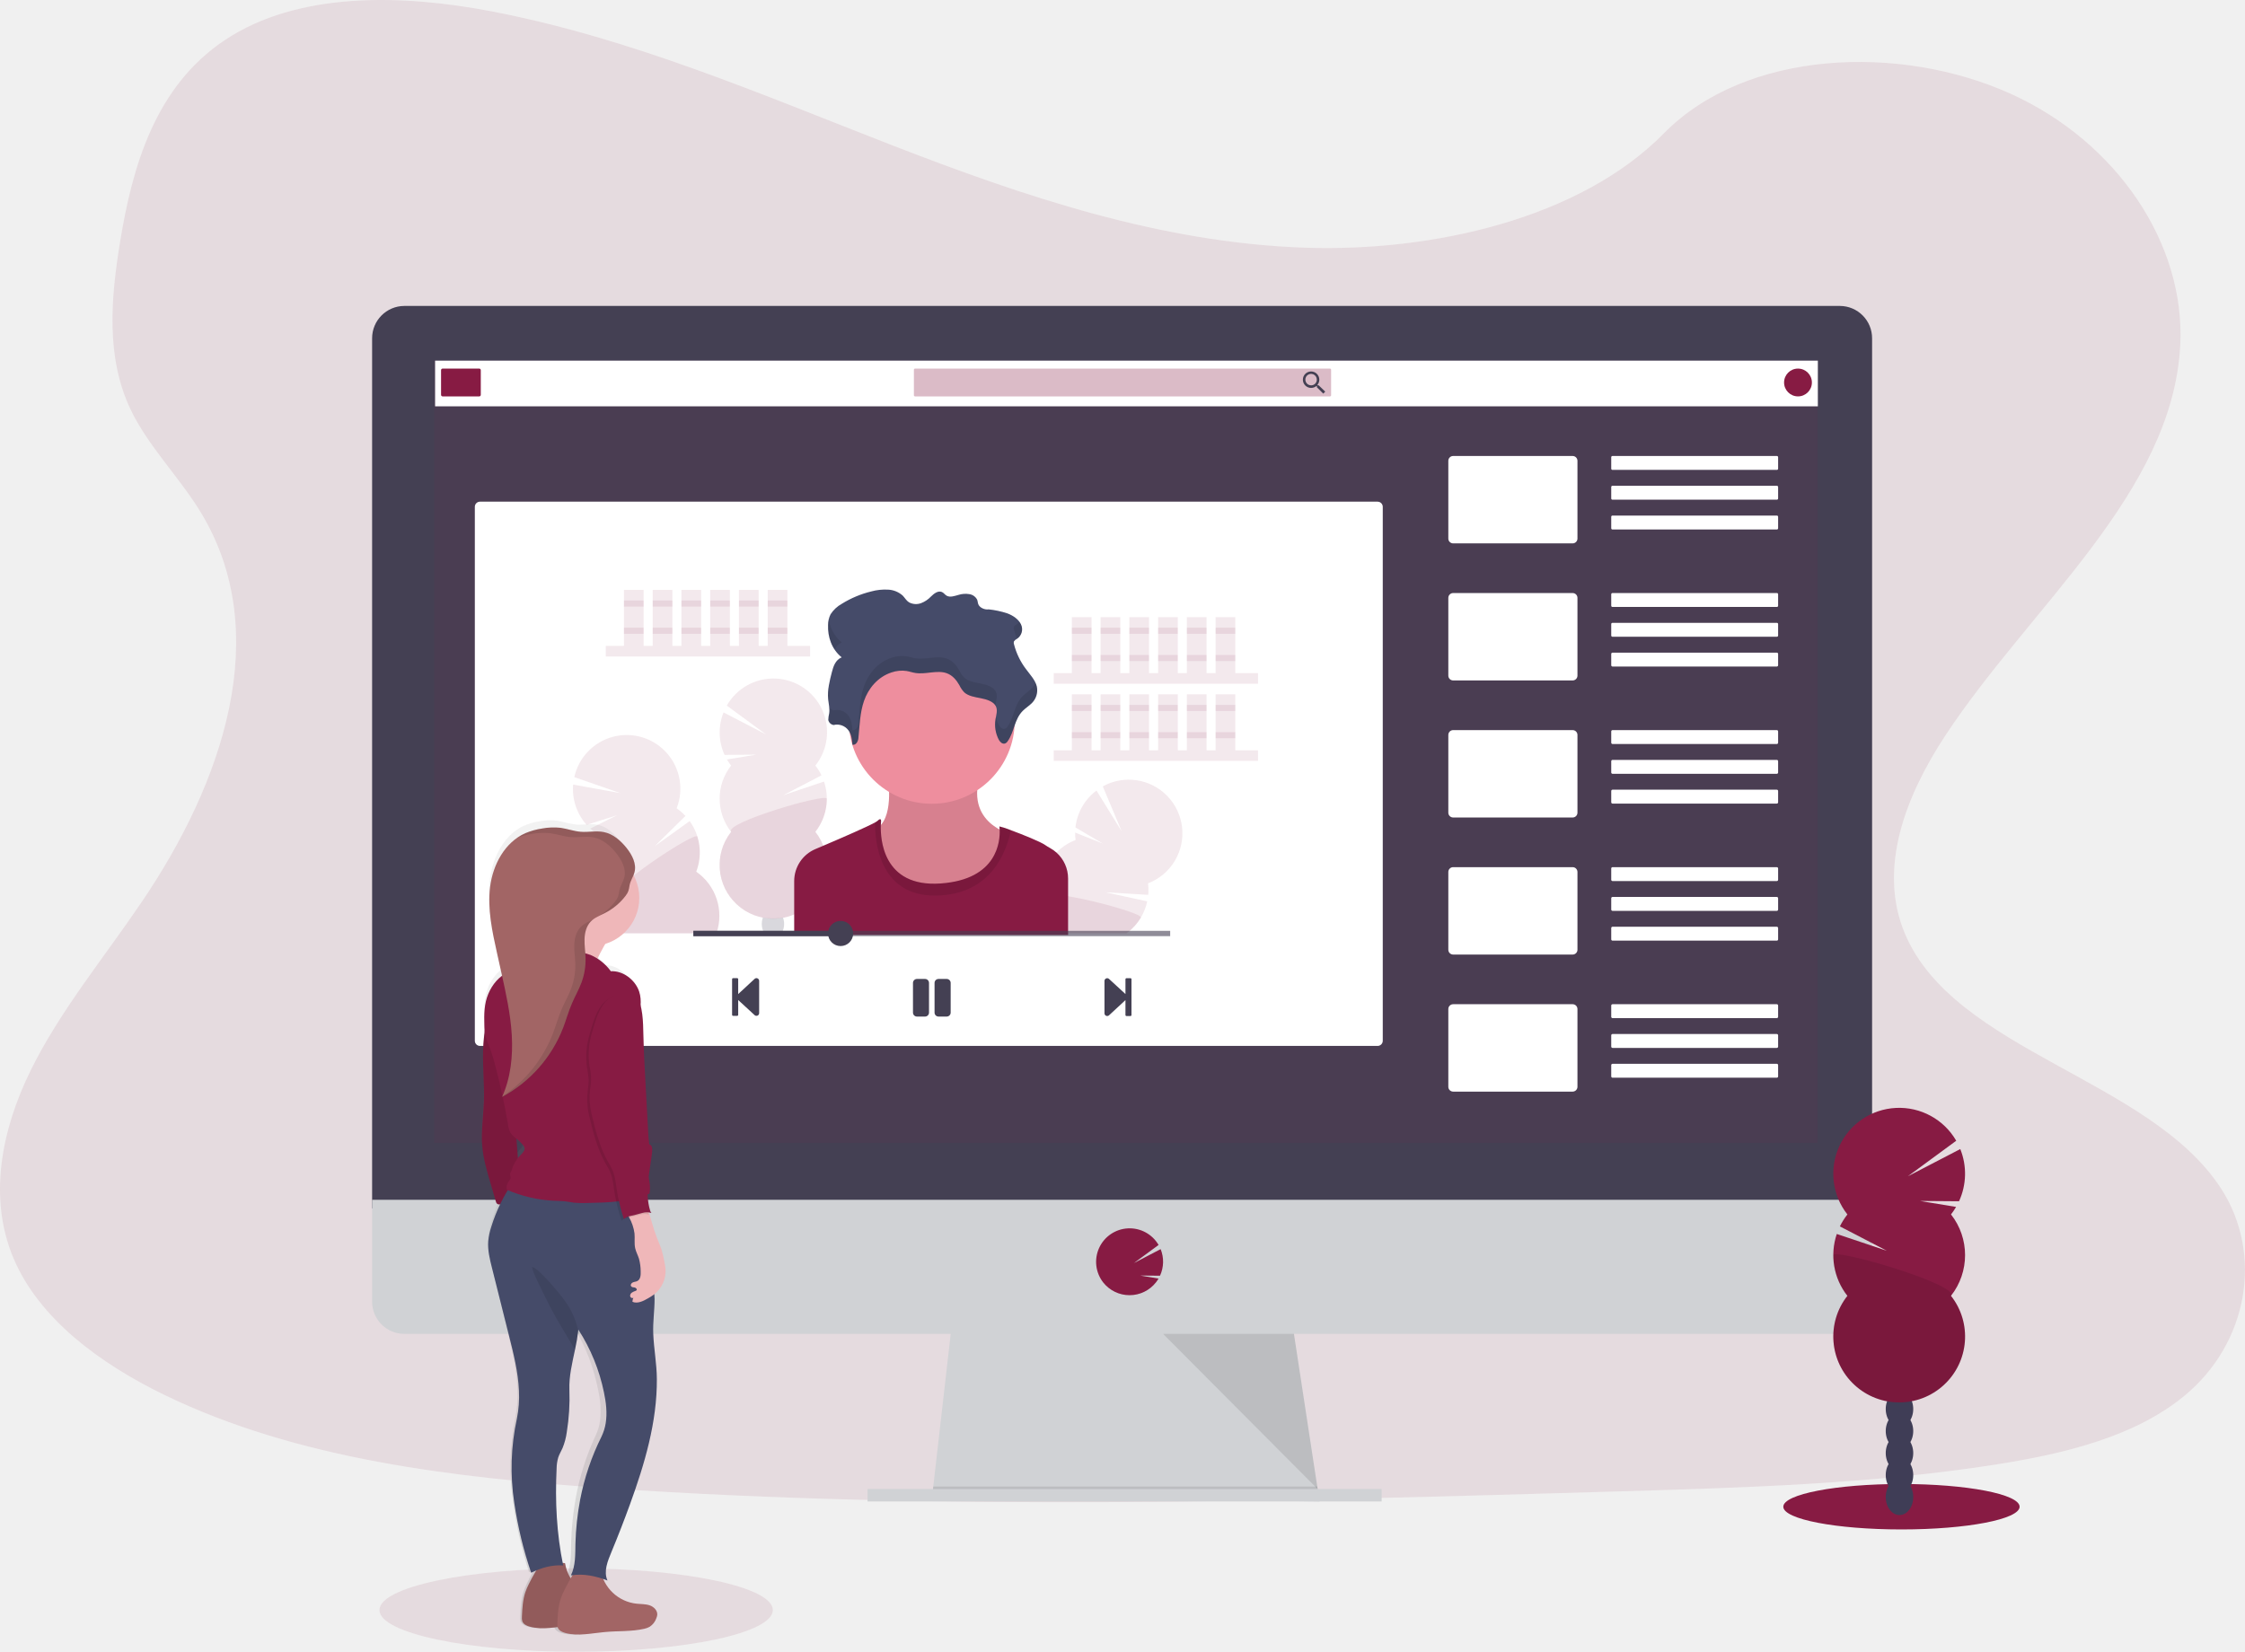
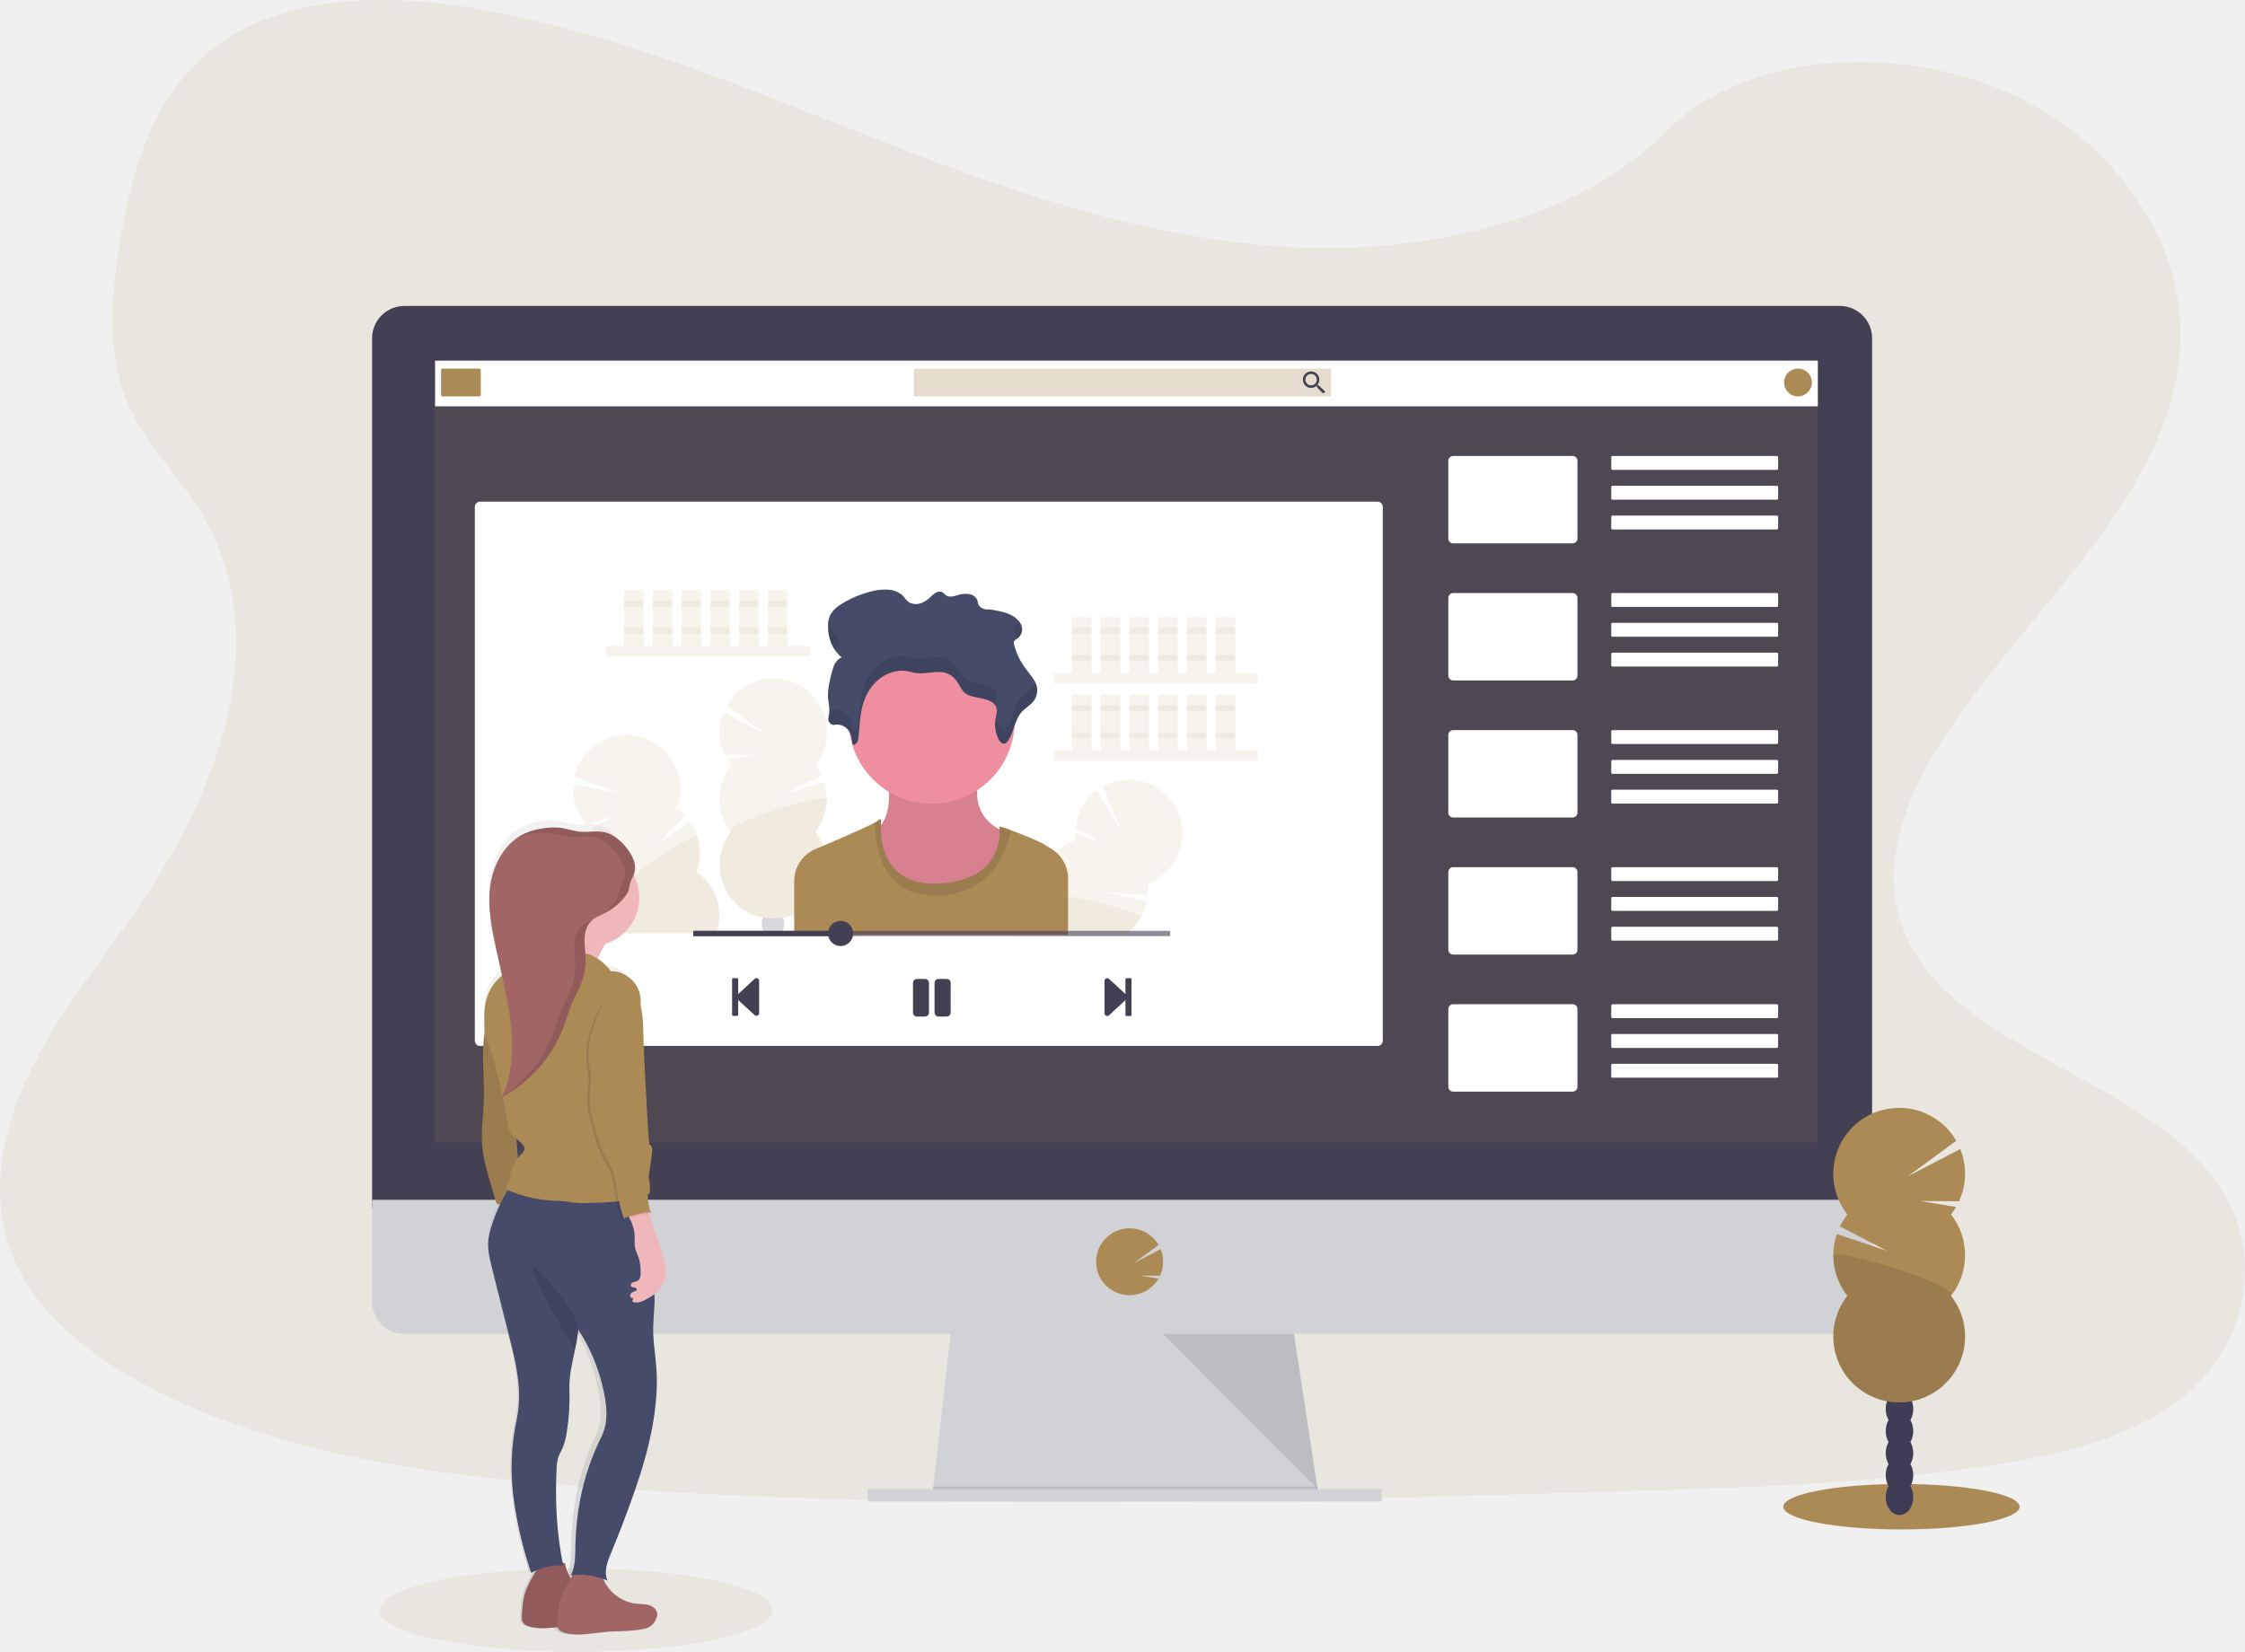
<svg xmlns="http://www.w3.org/2000/svg" data-name="Layer 1" width="1130" height="831.56" viewBox="0 0 1130 831.56">
  <defs>
    <linearGradient id="a" x1="321.68" y1="857.11" x2="321.68" y2="447.21" gradientUnits="userSpaceOnUse">
      <stop offset="0" stop-color="gray" stop-opacity=".25" />
      <stop offset=".54" stop-color="gray" stop-opacity=".12" />
      <stop offset="1" stop-color="gray" stop-opacity=".1" />
    </linearGradient>
  </defs>
-   <path d="M656.54 124.69C584.1 122.18 515.1 98.78 449.22 73.2S318.07 19.27 247.37 5.71c-45.48-8.72-97.49-9.93-134.13 14.43-35.27 23.46-46.66 64-52.78 101.55-4.61 28.28-7.32 58 5.3 84.51 8.77 18.37 24.34 33.82 35.11 51.42 37.45 61.26 11 136.79-29.62 196.59-19 28.06-41.13 54.82-55.82 84.69s-21.49 64.08-8.64 94.54c12.75 30.2 43.11 52.88 76 68.83 66.81 32.4 145.54 41.68 222.31 46.93 169.95 11.58 340.8 6.58 511.19 1.58 63.06-1.87 126.39-3.76 188.43-13.51 34.44-5.41 70-14 95-34.75 31.75-26.34 39.62-70.94 18.34-104-35.68-55.39-134.35-69.15-159.29-128.6-13.73-32.72.37-69.17 20.32-99.52 42.8-65.11 114.54-122.22 118.32-196.64 2.6-51.11-31.89-102.3-85.21-126.48-55.9-25.35-133.4-22.16-174.64 19.8-42.44 43.21-117.06 59.83-181.02 57.61z" fill="#871b43" opacity=".1" />
+   <path d="M656.54 124.69C584.1 122.18 515.1 98.78 449.22 73.2S318.07 19.27 247.37 5.71c-45.48-8.72-97.49-9.93-134.13 14.43-35.27 23.46-46.66 64-52.78 101.55-4.61 28.28-7.32 58 5.3 84.51 8.77 18.37 24.34 33.82 35.11 51.42 37.45 61.26 11 136.79-29.62 196.59-19 28.06-41.13 54.82-55.82 84.69s-21.49 64.08-8.64 94.54c12.75 30.2 43.11 52.88 76 68.83 66.81 32.4 145.54 41.68 222.31 46.93 169.95 11.58 340.8 6.58 511.19 1.58 63.06-1.87 126.39-3.76 188.43-13.51 34.44-5.41 70-14 95-34.75 31.75-26.34 39.62-70.94 18.34-104-35.68-55.39-134.35-69.15-159.29-128.6-13.73-32.72.37-69.17 20.32-99.52 42.8-65.11 114.54-122.22 118.32-196.64 2.6-51.11-31.89-102.3-85.21-126.48-55.9-25.35-133.4-22.16-174.64 19.8-42.44 43.21-117.06 59.83-181.02 57.61z" fill="#ac8a56" opacity=".1" />
  <path fill="#d0d2d5" d="M664.18 755.89l-195-2.5.57-5 9.43-82.5h171.25l12.6 82.5.96 6.25.19 1.25z" />
  <path opacity=".1" d="M663.99 754.64h-97.31l-97.5-1.25.57-5h193.28l.96 6.25z" />
  <path fill="#d0d2d5" d="M436.68 749.64h258.75v6.25H436.68z" />
  <path d="M942.3 170.37a16.27 16.27 0 0 0-16.19-16.35H203.5a16.27 16.27 0 0 0-16.2 16.35v438h755z" fill="#444053" />
  <path d="M187.3 604.02v51.3a16.2 16.2 0 0 0 16.2 16.2h722.61a16.2 16.2 0 0 0 16.19-16.2v-51.3z" fill="#d0d2d5" />
-   <path fill="#871b43" opacity=".1" d="M218.55 181.52H914.8v393.75H218.55z" />
-   <path d="M568.55 652.05a16.89 16.89 0 0 0 13.28-6.44 17.21 17.21 0 0 0 1.31-1.93l-9.26-1.52 10 .08a16.85 16.85 0 0 0 .32-13.38l-13.43 7 12.39-9.1a16.87 16.87 0 1 0-27.87 18.88 16.87 16.87 0 0 0 13.26 6.41z" fill="#871b43" />
+   <path fill="#ac8a56" opacity=".1" d="M218.55 181.52H914.8v393.75H218.55z" />
+   <path d="M568.55 652.05a16.89 16.89 0 0 0 13.28-6.44 17.21 17.21 0 0 0 1.31-1.93l-9.26-1.52 10 .08a16.85 16.85 0 0 0 .32-13.38l-13.43 7 12.39-9.1a16.87 16.87 0 1 0-27.87 18.88 16.87 16.87 0 0 0 13.26 6.41z" fill="#ac8a56" />
  <path opacity=".1" d="M585.43 671.52l77.79 78.12-11.93-78.12h-65.86z" />
  <rect x="239" y="252.56" width="457" height="274" rx="2.6" fill="#fff" />
  <path fill="#fff" d="M219 181.56h696v23H219z" />
-   <rect x="222" y="185.56" width="20" height="14" rx=".78" fill="#871b43" />
-   <rect x="460" y="185.56" width="210" height="14" rx=".58" fill="#871b43" opacity=".3" />
+   <rect x="222" y="185.56" width="20" height="14" rx=".78" fill="#ac8a56" />
+   <rect x="460" y="185.56" width="210" height="14" rx=".58" fill="#ac8a56" opacity=".3" />
  <path d="M663.77 194h-.51l-.19-.16a4.25 4.25 0 0 0 1-2.72 4.14 4.14 0 1 0-4.13 4.17 4.27 4.27 0 0 0 2.72-1l.19.16v.52l3.2 3.2 1-1zm-3.84 0a2.89 2.89 0 1 1 2.88-2.88 2.86 2.86 0 0 1-2.88 2.88z" fill="#444053" />
-   <circle cx="905" cy="192.56" r="7" fill="#871b43" />
+   <circle cx="905" cy="192.56" r="7" fill="#ac8a56" />
  <rect x="729" y="229.56" width="65" height="44" rx="2.43" fill="#fff" />
  <rect x="811" y="229.56" width="84" height="7" rx=".61" fill="#fff" />
  <rect x="811" y="244.56" width="84" height="7" rx=".61" fill="#fff" />
  <rect x="811" y="259.56" width="84" height="7" rx=".61" fill="#fff" />
  <rect x="729" y="298.56" width="65" height="44" rx="2.43" fill="#fff" />
  <rect x="811" y="298.56" width="84" height="7" rx=".61" fill="#fff" />
  <rect x="811" y="313.56" width="84" height="7" rx=".61" fill="#fff" />
  <rect x="811" y="328.56" width="84" height="7" rx=".66" fill="#fff" />
  <rect x="729" y="367.56" width="65" height="44" rx="2.43" fill="#fff" />
  <rect x="811" y="367.56" width="84" height="7" rx=".66" fill="#fff" />
  <rect x="811" y="382.56" width="84" height="7" rx=".66" fill="#fff" />
  <rect x="811" y="397.56" width="84" height="7" rx=".66" fill="#fff" />
  <rect x="729" y="436.56" width="65" height="44" rx="2.43" fill="#fff" />
  <rect x="811" y="436.56" width="84" height="7" rx=".66" fill="#fff" />
  <rect x="811" y="451.56" width="84" height="7" rx=".66" fill="#fff" />
  <rect x="811" y="466.56" width="84" height="7" rx=".66" fill="#fff" />
  <rect x="729" y="505.56" width="65" height="44" rx="2.43" fill="#fff" />
  <rect x="811" y="505.56" width="84" height="7" rx=".66" fill="#fff" />
  <rect x="811" y="520.56" width="84" height="7" rx=".66" fill="#fff" />
  <rect x="811" y="535.56" width="84" height="7" rx=".66" fill="#fff" />
-   <path fill="#871b43" opacity=".1" d="M304.92 325.17h102.83v5.33H304.92zm9.14-28.18h9.9v28.18h-9.9zm14.47 0h9.9v28.18h-9.9zm14.47 0h9.9v28.18H343zm14.47 0h9.9v28.18h-9.9zm14.47 0h9.9v28.18h-9.9zm14.48 0h9.9v28.18h-9.9z" />
-   <path fill="#871b43" opacity=".1" d="M314.06 302.32h9.9v3.05h-9.9zm14.47 0h9.9v3.05h-9.9zm14.47 0h9.9v3.05H343zm14.47 0h9.9v3.05h-9.9zm14.47 0h9.9v3.05h-9.9zm14.48 0h9.9v3.05h-9.9zm-72.36 13.71h9.9v3.05h-9.9zm14.47 0h9.9v3.05h-9.9zm14.47 0h9.9v3.05H343zm14.47 0h9.9v3.05h-9.9zm14.47 0h9.9v3.05h-9.9zm14.48 0h9.9v3.05h-9.9zm143.95 22.85H633.2v5.33H530.37zm9.14-28.18h9.9v28.18h-9.9zm14.47 0h9.9v28.18h-9.9zm14.47 0h9.9v28.18h-9.9zm14.48 0h9.9v28.18h-9.9zm14.47 0h9.9v28.18h-9.9zm14.47 0h9.9v28.18h-9.9z" />
-   <path fill="#871b43" opacity=".1" d="M539.51 316.03h9.9v3.05h-9.9zm14.47 0h9.9v3.05h-9.9zm14.47 0h9.9v3.05h-9.9zm14.48 0h9.9v3.05h-9.9zm14.47 0h9.9v3.05h-9.9zm14.47 0h9.9v3.05h-9.9zm-72.36 13.71h9.9v3.05h-9.9zm14.47 0h9.9v3.05h-9.9zm14.47 0h9.9v3.05h-9.9zm14.48 0h9.9v3.05h-9.9zm14.47 0h9.9v3.05h-9.9zm14.47 0h9.9v3.05h-9.9zm-81.5 47.98H633.2v5.33H530.37zm9.14-28.18h9.9v28.18h-9.9zm14.47 0h9.9v28.18h-9.9zm14.47 0h9.9v28.18h-9.9zm14.48 0h9.9v28.18h-9.9zm14.47 0h9.9v28.18h-9.9zm14.47 0h9.9v28.18h-9.9z" />
-   <path fill="#871b43" opacity=".1" d="M539.51 354.87h9.9v3.05h-9.9zm14.47 0h9.9v3.05h-9.9zm14.47 0h9.9v3.05h-9.9zm14.48 0h9.9v3.05h-9.9zm14.47 0h9.9v3.05h-9.9zm14.47 0h9.9v3.05h-9.9zm-72.36 13.71h9.9v3.05h-9.9zm14.47 0h9.9v3.05h-9.9zm14.47 0h9.9v3.05h-9.9zm14.48 0h9.9v3.05h-9.9zm14.47 0h9.9v3.05h-9.9zm14.47 0h9.9v3.05h-9.9zM368 385.44a28.45 28.45 0 0 1-2.1-3.09l14.81-2.43-16 .12a27.06 27.06 0 0 1-.52-21.38l21.45 11.12-19.81-14.56a27 27 0 1 1 44.57 30.2 26.24 26.24 0 0 1 3.08 4.92l-19.22 10 20.49-6.87a27 27 0 0 1-4.35 25.31 27 27 0 1 1-42.4 0 27 27 0 0 1 0-33.37z" />
-   <path d="M416.18 402.12a26.89 26.89 0 0 1-5.78 16.66 27 27 0 1 1-42.4 0c-3.63-4.57 48.18-19.69 48.18-16.66z" fill="#871b43" opacity=".1" />
+   <path fill="#ac8a56" opacity=".1" d="M304.92 325.17h102.83v5.33H304.92zm9.14-28.18h9.9v28.18h-9.9zm14.47 0h9.9v28.18h-9.9zm14.47 0h9.9v28.18H343zm14.47 0h9.9v28.18h-9.9zm14.47 0h9.9v28.18h-9.9zm14.48 0h9.9v28.18h-9.9z" />
+   <path fill="#ac8a56" opacity=".1" d="M314.06 302.32h9.9v3.05h-9.9zm14.47 0h9.9v3.05h-9.9zm14.47 0h9.9v3.05H343zm14.47 0h9.9v3.05h-9.9zm14.47 0h9.9v3.05h-9.9zm14.48 0h9.9v3.05h-9.9zm-72.36 13.71h9.9v3.05h-9.9zm14.47 0h9.9v3.05h-9.9zm14.47 0h9.9v3.05H343zm14.47 0h9.9v3.05h-9.9zm14.47 0h9.9v3.05h-9.9zm14.48 0h9.9v3.05h-9.9zm143.95 22.85H633.2v5.33H530.37zm9.14-28.18h9.9v28.18h-9.9zm14.47 0h9.9v28.18h-9.9zm14.47 0h9.9v28.18h-9.9zm14.48 0h9.9v28.18h-9.9zm14.47 0h9.9v28.18h-9.9zm14.47 0h9.9v28.18h-9.9z" />
+   <path fill="#ac8a56" opacity=".1" d="M539.51 316.03h9.9v3.05h-9.9zm14.47 0h9.9v3.05h-9.9zm14.47 0h9.9v3.05h-9.9zm14.48 0h9.9v3.05h-9.9zm14.47 0h9.9v3.05h-9.9zm14.47 0h9.9v3.05h-9.9zm-72.36 13.71h9.9v3.05h-9.9zm14.47 0h9.9v3.05h-9.9zm14.47 0h9.9v3.05h-9.9zm14.48 0h9.9v3.05h-9.9zm14.47 0h9.9v3.05h-9.9zm14.47 0h9.9v3.05h-9.9zm-81.5 47.98H633.2v5.33H530.37zm9.14-28.18h9.9v28.18h-9.9zm14.47 0h9.9v28.18h-9.9zm14.47 0h9.9v28.18h-9.9zm14.48 0h9.9v28.18h-9.9zm14.47 0h9.9v28.18h-9.9zm14.47 0h9.9v28.18h-9.9z" />
+   <path fill="#ac8a56" opacity=".1" d="M539.51 354.87h9.9v3.05h-9.9zm14.47 0h9.9v3.05h-9.9zm14.47 0h9.9v3.05h-9.9zm14.48 0h9.9v3.05h-9.9zm14.47 0h9.9v3.05h-9.9zm14.47 0h9.9v3.05h-9.9zm-72.36 13.71h9.9v3.05h-9.9zm14.47 0h9.9v3.05h-9.9zm14.47 0h9.9v3.05h-9.9zm14.48 0h9.9v3.05h-9.9zm14.47 0h9.9v3.05h-9.9zm14.47 0h9.9v3.05h-9.9zM368 385.44a28.45 28.45 0 0 1-2.1-3.09l14.81-2.43-16 .12a27.06 27.06 0 0 1-.52-21.38l21.45 11.12-19.81-14.56a27 27 0 1 1 44.57 30.2 26.24 26.24 0 0 1 3.08 4.92l-19.22 10 20.49-6.87a27 27 0 0 1-4.35 25.31 27 27 0 1 1-42.4 0 27 27 0 0 1 0-33.37z" />
+   <path d="M416.18 402.12a26.89 26.89 0 0 1-5.78 16.66 27 27 0 1 1-42.4 0c-3.63-4.57 48.18-19.69 48.18-16.66z" fill="#ac8a56" opacity=".1" />
  <path d="M393.52 469.66a2.53 2.53 0 0 1 .13.22h-9.16c.05-.07.08-.15.13-.22a8.87 8.87 0 0 1-1.18-4.51 9.26 9.26 0 0 1 .55-3.18c.51.08 1.14.17 1.87.25a32.1 32.1 0 0 0 6.39 0q.92-.09 1.89-.24a.09.09 0 0 0 0 .05 9 9 0 0 1 .54 3.13 8.87 8.87 0 0 1-1.16 4.5z" fill="#3f3d56" opacity=".2" />
-   <path d="M360.6 469.88h-51c-.11-.29-.21-.6-.3-.9a26.85 26.85 0 0 1 .59-17.64 27 27 0 0 1-9.85-31.89 25.83 25.83 0 0 1-2.91-2.33l13.42-6.69-15.26 4.84a27 27 0 0 1-6.8-20.27l23.81 4.3-23.22-8.07a27 27 0 1 1 51.49 15.7 27.35 27.35 0 0 1 4.43 3.85l-15.42 15.21 17.55-12.62a27 27 0 0 1 3.32 25.5 27 27 0 0 1 10.15 31.01z" fill="#871b43" opacity=".1" />
-   <path d="M360.6 469.88h-51c-.11-.29-.21-.6-.3-.9a26.85 26.85 0 0 1 .59-17.64c-4.8-3.32 40.23-33.07 41.12-30.17a26.88 26.88 0 0 1-.59 17.65 27 27 0 0 1 10.18 31.06zm230.75-36.54a26.9 26.9 0 0 1-13.51 11.36 27.4 27.4 0 0 1 .11 5.8l-21.61-1.3 21.11 4.58a27 27 0 0 1-3.22 8.16 26.57 26.57 0 0 1-7.2 7.9h-29.42v.77h-30c.06-.26.12-.51.19-.77a27 27 0 0 1 16.45-18.31 27 27 0 0 1 17.13-28.64 27.36 27.36 0 0 1-.22-3.73l13.95 5.51-13.8-8.11a27 27 0 0 1 10.59-18.58l12.71 20.58-9.53-22.66a27 27 0 0 1 36.27 37.44z" fill="#871b43" opacity=".1" />
-   <path d="M574.23 461.98a26.57 26.57 0 0 1-7.2 7.9h-29.42v.77h-30c.06-.26.12-.51.19-.77a27 27 0 0 1 16.45-18.31c-.25-2 5.56-1.7 13.31-.4 15.19 2.55 37.7 9.09 36.67 10.81z" fill="#871b43" opacity=".1" />
+   <path d="M360.6 469.88h-51c-.11-.29-.21-.6-.3-.9a26.85 26.85 0 0 1 .59-17.64 27 27 0 0 1-9.85-31.89 25.83 25.83 0 0 1-2.91-2.33l13.42-6.69-15.26 4.84a27 27 0 0 1-6.8-20.27l23.81 4.3-23.22-8.07a27 27 0 1 1 51.49 15.7 27.35 27.35 0 0 1 4.43 3.85l-15.42 15.21 17.55-12.62a27 27 0 0 1 3.32 25.5 27 27 0 0 1 10.15 31.01z" fill="#ac8a56" opacity=".1" />
+   <path d="M360.6 469.88h-51c-.11-.29-.21-.6-.3-.9a26.85 26.85 0 0 1 .59-17.64c-4.8-3.32 40.23-33.07 41.12-30.17a26.88 26.88 0 0 1-.59 17.65 27 27 0 0 1 10.18 31.06zm230.75-36.54a26.9 26.9 0 0 1-13.51 11.36 27.4 27.4 0 0 1 .11 5.8l-21.61-1.3 21.11 4.58a27 27 0 0 1-3.22 8.16 26.57 26.57 0 0 1-7.2 7.9h-29.42v.77h-30c.06-.26.12-.51.19-.77a27 27 0 0 1 16.45-18.31 27 27 0 0 1 17.13-28.64 27.36 27.36 0 0 1-.22-3.73l13.95 5.51-13.8-8.11a27 27 0 0 1 10.59-18.58l12.71 20.58-9.53-22.66a27 27 0 0 1 36.27 37.44z" fill="#ac8a56" opacity=".1" />
+   <path d="M574.23 461.98a26.57 26.57 0 0 1-7.2 7.9h-29.42v.77h-30c.06-.26.12-.51.19-.77a27 27 0 0 1 16.45-18.31c-.25-2 5.56-1.7 13.31-.4 15.19 2.55 37.7 9.09 36.67 10.81z" fill="#ac8a56" opacity=".1" />
  <path d="M446.71 389.97s3.7 20-4.56 26.53 7 45.67 32.18 41.1 35.44-37.4 35.44-37.4-25.22-5.22-15.87-31.75z" fill="#ee8e9e" />
  <path d="M446.71 389.97s3.7 20-4.56 26.53 7 45.67 32.18 41.1 35.44-37.4 35.44-37.4-25.22-5.22-15.87-31.75z" opacity=".1" />
  <circle cx="469" cy="362.9" r="41.75" fill="#ee8e9e" />
-   <path d="M537.61 442.27v28.38H399.75v-27.09a17.48 17.48 0 0 1 10.67-16.1l3.95-1.68c10-4.26 22.15-9.55 26.12-11.75a6.53 6.53 0 0 0 1.22-.79c2.17-2.17 1.74.65 1.74.65s-.06.54-.1 1.47c-.24 6.39.68 31.5 30.11 29.41 28.71-2 30-21.42 29.71-27.13a15.45 15.45 0 0 0-.13-1.58 37.09 37.09 0 0 1 5.81 1.9c6 2.22 14.86 5.78 17.23 7.46.74.52 1.64 1.06 2.62 1.61a17.23 17.23 0 0 1 3.1 2.21 17.51 17.51 0 0 1 5.81 13.03z" fill="#871b43" />
+   <path d="M537.61 442.27v28.38H399.75v-27.09a17.48 17.48 0 0 1 10.67-16.1l3.95-1.68c10-4.26 22.15-9.55 26.12-11.75a6.53 6.53 0 0 0 1.22-.79c2.17-2.17 1.74.65 1.74.65s-.06.54-.1 1.47c-.24 6.39.68 31.5 30.11 29.41 28.71-2 30-21.42 29.71-27.13a15.45 15.45 0 0 0-.13-1.58 37.09 37.09 0 0 1 5.81 1.9c6 2.22 14.86 5.78 17.23 7.46.74.52 1.64 1.06 2.62 1.61a17.23 17.23 0 0 1 3.1 2.21 17.51 17.51 0 0 1 5.81 13.03z" fill="#ac8a56" />
  <path d="M508.85 417.96c-2.43 11.26-10.06 32.35-37.56 32.9-29.3.58-31-28.56-30.81-36.83a5.91 5.91 0 0 0 1.23-.79c2.18-2.17 1.74.65 1.74.65s-3.69 33.27 30 30.88 29.55-28.7 29.55-28.7c0-.16 2.51.71 5.85 1.89z" opacity=".1" />
  <path d="M419.58 364.99a7.15 7.15 0 0 1 7.53 2.75c1.52 2.13 1.75 4.7 1.94 7.16 1.81.38 2.83-1.67 3-3.22.67-6.31.72-12.74 2.84-18.84s6.75-12 13.86-14.33a16.08 16.08 0 0 1 7.57-.72c1.51.25 2.93.78 4.43 1 5.2.86 10.85-1.6 15.72.11 3.06 1.08 5 3.57 6.43 6.06a13.08 13.08 0 0 0 2.5 3.63c2.07 1.86 5.31 2.34 8.28 2.92s6.21 1.59 7.48 3.88c1.14 2.07.3 4.46-.08 6.7a16.42 16.42 0 0 0 1.69 10.37c.55 1 1.67 2.21 3 1.88a2.63 2.63 0 0 0 1.42-1.15c3.41-4.78 3.32-11 7.6-15.31 1.43-1.44 3.28-2.56 4.67-4a9.08 9.08 0 0 0 2.42-8.24c-.77-3.3-3.41-6-5.54-8.9a35 35 0 0 1-5.93-12.31 2.23 2.23 0 0 1 0-1.61 4.29 4.29 0 0 1 1.52-1.24 5.74 5.74 0 0 0 1.94-7.33c-1.21-2.47-3.87-4.35-6.87-5.47a44.8 44.8 0 0 0-9.37-2c-2.1.3-4.56-.89-5.21-2.57-.29-.75-.29-1.56-.58-2.31a5.3 5.3 0 0 0-4-2.8 11.7 11.7 0 0 0-5.35.38c-2 .56-4.27 1.4-6 .42-.91-.51-1.41-1.44-2.39-1.86-2-.84-4.06.86-5.49 2.26a13.36 13.36 0 0 1-4.95 3.33 7.37 7.37 0 0 1-6.14-.41c-1.37-.87-2.06-2.27-3.15-3.38a11.86 11.86 0 0 0-7.45-3 26.23 26.23 0 0 0-8.41.92 50.78 50.78 0 0 0-14.77 6.2 15.87 15.87 0 0 0-5.67 5.27 12 12 0 0 0-1.27 5.43c-.22 5.91 1.74 12.13 6.85 16.27-3.12 1.3-4.17 4.49-4.9 7.32-1.17 4.52-2.34 9.11-1.9 13.71.22 2.38.87 4.76.52 7.13a15.36 15.36 0 0 0-.46 3.41 3.27 3.27 0 0 0 2.67 2.49z" fill="#454b69" />
  <path d="M521.23 343.78a9.76 9.76 0 0 1-1.8 2.66c-1.39 1.46-3.24 2.59-4.67 4-4.28 4.28-4.19 10.54-7.6 15.32a2.57 2.57 0 0 1-1.42 1.14c-1.3.34-2.42-.84-3-1.88a17.2 17.2 0 0 1-1.49-4l-.2 1a16.42 16.42 0 0 0 1.69 10.37c.55 1 1.67 2.21 3 1.88a2.63 2.63 0 0 0 1.42-1.15c3.41-4.78 3.32-11 7.6-15.31 1.43-1.44 3.28-2.56 4.67-4a9.08 9.08 0 0 0 2.42-8.24 10.74 10.74 0 0 0-.62-1.79zm-9.32-29.6a4.19 4.19 0 0 0-1.52 1.24 2.21 2.21 0 0 0 0 1.6 33.82 33.82 0 0 0 1.51 4.56 5.74 5.74 0 0 0 1.94-7.33 7 7 0 0 0-.7-1.17 5.76 5.76 0 0 1-1.23 1.1zm-88.2 9.27a18.54 18.54 0 0 1-6.55-11.59 15.62 15.62 0 0 0-.3 2.72 20.82 20.82 0 0 0 3.29 12.37 7 7 0 0 1 3.56-3.5zm77.37 31.27c.38-2.25 1.22-4.64.08-6.7-1.27-2.3-4.51-3.3-7.48-3.88s-6.21-1.07-8.28-2.92a13.08 13.08 0 0 1-2.5-3.63c-1.41-2.49-3.37-5-6.43-6.06-4.87-1.71-10.52.74-15.72-.11-1.5-.25-2.92-.77-4.43-1a16 16 0 0 0-7.57.72c-7.11 2.34-11.74 8.24-13.86 14.33s-2.17 12.52-2.84 18.84c-.17 1.54-1.19 3.6-3 3.22-.19-2.47-.42-5-1.94-7.17a7.15 7.15 0 0 0-7.53-2.74 3.66 3.66 0 0 1-2.11-1.35 11.59 11.59 0 0 1 0 2.76 15.36 15.36 0 0 0-.46 3.41 3.27 3.27 0 0 0 2.61 2.57 7.15 7.15 0 0 1 7.53 2.75c1.52 2.13 1.75 4.7 1.94 7.16 1.81.38 2.83-1.67 3-3.22.67-6.31.72-12.74 2.84-18.84s6.75-12 13.86-14.33a16.08 16.08 0 0 1 7.57-.72c1.51.25 2.93.78 4.43 1 5.2.86 10.85-1.6 15.72.11 3.06 1.08 5 3.57 6.43 6.06a13.08 13.08 0 0 0 2.5 3.63c2.07 1.86 5.31 2.34 8.28 2.92s6 1.52 7.33 3.64c-.05-.15 0-.3.03-.45zm-83.65-3.11a19 19 0 0 0-.33-5.57 24.82 24.82 0 0 0-.19 5.84c0 .5.11 1 .18 1.49.11-.59.26-1.17.34-1.76z" opacity=".1" />
  <path d="M368.49 511v-18.05a.51.51 0 0 1 .51-.51h2.05a.51.51 0 0 1 .51.51v7.51l8.32-7.71a1.36 1.36 0 0 1 2.23 1v16.35a1.36 1.36 0 0 1-2.23 1l-8.32-7.66v7.47a.51.51 0 0 1-.51.51H369a.51.51 0 0 1-.51-.42zm201.03-18.05V511a.51.51 0 0 1-.52.51h-2a.51.51 0 0 1-.51-.51v-7.51l-8.32 7.7a1.37 1.37 0 0 1-2.24-1v-16.41a1.37 1.37 0 0 1 2.24-1l8.32 7.66v-7.46a.51.51 0 0 1 .51-.51h2a.51.51 0 0 1 .52.48zm-103.91 18.83h-4.07a2 2 0 0 1-2-2v-14.94a2 2 0 0 1 2-2h4.07a2 2 0 0 1 2 2v14.94a2 2 0 0 1-2 2zm12.9-2v-14.94a2 2 0 0 0-2-2h-4.11a2 2 0 0 0-2 2v14.94a2 2 0 0 0 2 2h4.07a2 2 0 0 0 2.04-2z" fill="#444053" />
  <path fill="#444053" opacity=".6" d="M349 468.62h240v2.67H349z" />
  <circle cx="423.11" cy="469.95" r="6.33" fill="#444053" />
  <path fill="#444053" d="M349 468.62h74.11v2.67H349z" />
-   <ellipse cx="957.08" cy="758.54" rx="59.47" ry="11.44" fill="#871b43" />
+   <ellipse cx="957.08" cy="758.54" rx="59.47" ry="11.44" fill="#ac8a56" />
  <ellipse cx="956.09" cy="753.68" rx="6.92" ry="9.06" fill="#3f3d56" />
  <ellipse cx="956.09" cy="742.6" rx="6.92" ry="9.06" fill="#3f3d56" />
  <ellipse cx="956.09" cy="731.53" rx="6.92" ry="9.06" fill="#3f3d56" />
  <ellipse cx="956.09" cy="720.45" rx="6.92" ry="9.06" fill="#3f3d56" />
  <ellipse cx="956.09" cy="709.37" rx="6.92" ry="9.06" fill="#3f3d56" />
  <ellipse cx="956.09" cy="698.29" rx="6.92" ry="9.06" fill="#3f3d56" />
  <ellipse cx="956.09" cy="687.21" rx="6.92" ry="9.06" fill="#3f3d56" />
-   <path d="M982 611.41a34.28 34.28 0 0 0 2.58-3.8l-18.2-3 19.68.15a33.27 33.27 0 0 0 .63-26.28l-26.38 13.7 24.34-17.89a33.17 33.17 0 1 0-54.78 37.12 33.85 33.85 0 0 0-3.78 6l23.62 12.27-25.18-8.45a33.19 33.19 0 0 0 5.34 31.14 33.16 33.16 0 1 0 52.14 0 33.18 33.18 0 0 0 0-41z" fill="#871b43" />
+   <path d="M982 611.41a34.28 34.28 0 0 0 2.58-3.8l-18.2-3 19.68.15a33.27 33.27 0 0 0 .63-26.28l-26.38 13.7 24.34-17.89a33.17 33.17 0 1 0-54.78 37.12 33.85 33.85 0 0 0-3.78 6l23.62 12.27-25.18-8.45a33.19 33.19 0 0 0 5.34 31.14 33.16 33.16 0 1 0 52.14 0 33.18 33.18 0 0 0 0-41z" fill="#ac8a56" />
  <path d="M922.78 631.91a33 33 0 0 0 7.09 20.5 33.16 33.16 0 1 0 52.14 0c4.44-5.63-59.23-24.22-59.23-20.5z" opacity=".1" />
-   <ellipse cx="290" cy="810.56" rx="99" ry="21" fill="#871b43" opacity=".1" />
+   <ellipse cx="290" cy="810.56" rx="99" ry="21" fill="#ac8a56" opacity=".1" />
  <path d="M358.15 842.34c-2-.73-4.14-.61-6.23-.84a19.28 19.28 0 0 1-11.46-5.56 21 21 0 0 1-4.58-7c.66.24 1.32.49 2 .76-2-4.67.1-9.91 1.94-14.63q4.68-12 8.85-24.13c7-20.49 13-41.8 12.87-63.6 0-7.88-1.45-15.33-1.73-23.2-.21-5.84.69-11.67.65-17.52 0-.82 0-1.63-.06-2.45a15.53 15.53 0 0 0 5.27-12.66 30.48 30.48 0 0 0-.53-3.68 59.68 59.68 0 0 0-1.4-6.26c-.66-2.17-1.56-4.25-2.33-6.37-1.49-4.11-2.5-8.39-3.77-12.57a4.33 4.33 0 0 1 1.36.37 2.93 2.93 0 0 1-.64-1.31 32.41 32.41 0 0 1-1.2-8.17l.85-.38a21.27 21.27 0 0 0-.41-8.09c.48-4.29 1.23-8.61 1.69-12.88.17-1.6.1-3.61-1.37-4-.3-2.29-.42-4.61-.54-6.92q-.63-12.09-1.25-24.17c-.42-8.09-.84-16.17-1-24.27-.11-5.14-.17-10.46-1.39-15.38a18.6 18.6 0 0 0-.71-7c-1.86-5.89-7.64-10.56-13.5-10.23a26.86 26.86 0 0 0-6.39-6.46c1.17-2.62 2.57-5.32 3.72-7.44 9.38-3.05 16.24-12.3 16.24-23.3a25.43 25.43 0 0 0-2.75-11.59 12.52 12.52 0 0 0 .44-1.35 11.09 11.09 0 0 0-.45-6.49 19 19 0 0 0-1-2.32c-.26-.5-.54-1-.83-1.48L348 459c-.31-.47-.63-.92-1-1.36a33.1 33.1 0 0 0-2.28-2.74 22.56 22.56 0 0 0-3.28-2.92 14.46 14.46 0 0 0-5.4-2.49 16.46 16.46 0 0 0-3.43-.31c-.69 0-1.39 0-2.08.06-1.4.08-2.79.18-4.18.17-.46 0-.93 0-1.39-.07a50.63 50.63 0 0 1-7.24-1.51l-1.2-.25c-.41-.08-.81-.15-1.22-.2a22.89 22.89 0 0 0-3.31-.2h-1.11a30.68 30.68 0 0 0-3.31.34l-1.1.17a31.6 31.6 0 0 0-8.05 2.39c-.33.15-.67.32-1 .5l-.2.11c-.27.14-.54.29-.8.45l-.15.09-.85.54-.07.05c-7.94 5.34-12.63 15.46-13.82 25.5-1.33 11.27 1 22.63 3.33 33.72l2.1 10c.09.45.19.89.28 1.34a22 22 0 0 0-6.59 9.14c-2 5-2.05 10.41-1.89 15.83 0 1.1.06 2.2.17 3.3-.25 2.08-.47 4.17-.61 6.27-.63 9.7.55 19.45.24 29.17-.24 7.49-1.37 15-.82 22.44.48 6.6 2.25 13 4 19.37l2.52 9.08a2.41 2.41 0 0 0 .63 1.25 1.9 1.9 0 0 0 1.41.29 85.12 85.12 0 0 0-4.1 11.48 35.5 35.5 0 0 0-1.48 7.38c-.33 4.58.73 9.13 1.79 13.58q2.4 10 4.78 20.08 1.68 7.05 3.35 14.09c2.2 9.26 4.41 18.58 4.82 28.11a61.05 61.05 0 0 1-1 14.29 124.52 124.52 0 0 0-1.24 42.83 210 210 0 0 0 8.09 35.41c.81-.43 1.63-.83 2.47-1.2l-.35.65q-1.73 3-3.2 6.15a35 35 0 0 0-1.71 4.21c-1.28 4-1.48 8.26-1.66 12.47a6.1 6.1 0 0 0 .21 2.41c.55 1.51 2.13 2.28 3.6 2.7 4.32 1.23 8.81.79 13.3.21a1.61 1.61 0 0 0 .09.29c.55 1.51 2.12 2.28 3.6 2.7 6.18 1.76 12.7.1 19.07-.5s12.63-.16 18.76-1.63a8.93 8.93 0 0 0 2.6-1 8.51 8.51 0 0 0 3.28-4.55 5.83 5.83 0 0 0 .38-1.49c.25-2.19-1.62-4.12-3.6-4.85zM337 749.73a25.2 25.2 0 0 1-2 6.78 129.4 129.4 0 0 0-10.26 32.17 149.15 149.15 0 0 0-2.27 22.25c-.1 5.5.11 11.26-2.18 16.2l.83-.13c-.26.48-.51 1-.75 1.38l-.12.22a21.68 21.68 0 0 1-2.73-7.66c0-.09-.45-.16-1.14-.2a206.93 206.93 0 0 1-2.92-47.89 22.17 22.17 0 0 1 .8-5.75c.51-1.61 1.37-3.08 2-4.64a34.09 34.09 0 0 0 2-8.14 115.64 115.64 0 0 0 1.26-21.52c-.24-6.79 1.33-13.54 2.67-20.3.64-3.21 1.23-6.43 1.55-9.65l.06-.65a96.87 96.87 0 0 1 12.28 31.88 45.6 45.6 0 0 1 .92 15.65zm-42.8-144.52l.32.28a22 22 0 0 1 2.66 2.79 3.69 3.69 0 0 1 .84 1.54c.3 1.46-.91 2.7-1.9 3.77a17 17 0 0 0-1.21 1.46q-.32-4.92-.68-9.84z" transform="translate(-35 -34.22)" fill="url(#a)" />
-   <path d="M245.36 508.31l-1.1 8.49c-.37 2.88-.74 5.75-.94 8.64-.67 9.62.57 19.28.25 28.92-.26 7.42-1.44 14.83-.87 22.24.51 6.54 2.37 12.9 4.23 19.2l2.64 9a2.38 2.38 0 0 0 .66 1.24 2.33 2.33 0 0 0 1.69.27l11.72-1.06c-.75-3.44-1.58-7-2-10.53-.32-2.76-.51-5.54-.71-8.32-.62-8.66-1.33-17.32-2-26l-1.25-15.2c-.53-6.6-1.08-13.23-2.74-19.64a39.09 39.09 0 0 0-9.58-17.25z" fill="#871b43" />
+   <path d="M245.36 508.31l-1.1 8.49c-.37 2.88-.74 5.75-.94 8.64-.67 9.62.57 19.28.25 28.92-.26 7.42-1.44 14.83-.87 22.24.51 6.54 2.37 12.9 4.23 19.2l2.64 9a2.38 2.38 0 0 0 .66 1.24 2.33 2.33 0 0 0 1.69.27l11.72-1.06c-.75-3.44-1.58-7-2-10.53-.32-2.76-.51-5.54-.71-8.32-.62-8.66-1.33-17.32-2-26l-1.25-15.2c-.53-6.6-1.08-13.23-2.74-19.64a39.09 39.09 0 0 0-9.58-17.25z" fill="#ac8a56" />
  <path d="M245.36 508.31l-1.1 8.49c-.37 2.88-.74 5.75-.94 8.64-.67 9.62.57 19.28.25 28.92-.26 7.42-1.44 14.83-.87 22.24.51 6.54 2.37 12.9 4.23 19.2l2.64 9a2.38 2.38 0 0 0 .66 1.24 2.33 2.33 0 0 0 1.69.27l11.72-1.06c-.75-3.44-1.58-7-2-10.53-.32-2.76-.51-5.54-.71-8.32-.62-8.66-1.33-17.32-2-26l-1.25-15.2c-.53-6.6-1.08-13.23-2.74-19.64a39.09 39.09 0 0 0-9.58-17.25z" opacity=".1" />
  <path d="M266.24 797.33a35.81 35.81 0 0 0-1.8 4.18c-1.34 3.95-1.54 8.19-1.74 12.36a6 6 0 0 0 .22 2.39c.58 1.5 2.24 2.26 3.79 2.67 6.49 1.75 13.33.11 20-.49s13.26-.16 19.7-1.61a10.06 10.06 0 0 0 2.73-.95 8.51 8.51 0 0 0 3.45-4.5 5.88 5.88 0 0 0 .39-1.48c.21-2.2-1.7-4.1-3.78-4.82s-4.35-.61-6.54-.83a20.6 20.6 0 0 1-18.24-17.21c-.08-.48-10.84-.19-12 .43-1.32.73-2.12 2.54-2.87 3.77q-1.77 2.97-3.31 6.09z" fill="#a26565" />
  <path d="M266.24 797.33a35.81 35.81 0 0 0-1.8 4.18c-1.34 3.95-1.54 8.19-1.74 12.36a6 6 0 0 0 .22 2.39c.58 1.5 2.24 2.26 3.79 2.67 6.49 1.75 13.33.11 20-.49s13.26-.16 19.7-1.61a10.06 10.06 0 0 0 2.73-.95 8.51 8.51 0 0 0 3.45-4.5 5.88 5.88 0 0 0 .39-1.48c.21-2.2-1.7-4.1-3.78-4.82s-4.35-.61-6.54-.83a20.6 20.6 0 0 1-18.24-17.21c-.08-.48-10.84-.19-12 .43-1.32.73-2.12 2.54-2.87 3.77q-1.77 2.97-3.31 6.09z" opacity=".1" />
  <path d="M284.09 800.51a34 34 0 0 0-1.8 4.17c-1.35 4-1.55 8.19-1.74 12.36a5.83 5.83 0 0 0 .22 2.39c.57 1.5 2.23 2.26 3.78 2.68 6.49 1.74 13.34.1 20-.5s13.27-.16 19.7-1.61a9.62 9.62 0 0 0 2.73-1 8.47 8.47 0 0 0 3.45-4.5 5.88 5.88 0 0 0 .39-1.48c.21-2.19-1.7-4.1-3.78-4.82s-4.35-.6-6.54-.83a20.61 20.61 0 0 1-18.24-17.2c-.08-.48-10.84-.2-12 .42-1.33.73-2.13 2.54-2.88 3.77-1.14 2.03-2.26 4.07-3.29 6.15z" fill="#a26565" />
  <path d="M330.62 694.28c.14 21.61-6.14 42.73-13.51 63q-4.38 12.06-9.29 23.91c-1.94 4.68-4.13 9.88-2.05 14.5-6-2.28-12.1-3.62-18.41-2.57 2.4-4.9 2.17-10.6 2.28-16a140.3 140.3 0 0 1 2.36-22.05 123 123 0 0 1 10.79-31.89 24.3 24.3 0 0 0 2.09-6.72c.82-5.14.18-10.42-.89-15.51a92.47 92.47 0 0 0-12.9-31.6l-.06.64a93.27 93.27 0 0 1-1.62 9.57c-1.41 6.69-3.06 13.39-2.81 20.12a108.83 108.83 0 0 1-1.32 21.33 32.43 32.43 0 0 1-2.15 8.06c-.69 1.55-1.59 3-2.13 4.61a21 21 0 0 0-.84 5.7c-.8 16.27 0 32.79 3.32 48.74-5.57-.44-11.14 1.17-16.12 3.67a198.54 198.54 0 0 1-8.5-35.1 116.62 116.62 0 0 1 1.3-42.46 56.42 56.42 0 0 0 1.05-14.15c-.43-9.45-2.75-18.69-5.06-27.87l-3.52-14q-2.5-10-5-19.91c-1.11-4.41-2.23-8.92-1.88-13.46a33.4 33.4 0 0 1 1.56-7.32 81.69 81.69 0 0 1 11.07-22.64c19.27 1.08 38.77-.72 58-2.2a3.89 3.89 0 0 1 2.72.46 3.85 3.85 0 0 1 1.1 2.48l7.23 41a103 103 0 0 1 2.05 17.3c0 5.8-.9 11.58-.68 17.37.3 7.8 1.78 15.18 1.82 22.99z" fill="#454b69" />
  <path d="M291.05 669.99a93.27 93.27 0 0 1-1.62 9.57c-4.19-7.25-8.71-14.32-12.57-21.75-1-1.91-1.94-3.85-2.89-5.79l-2.85-5.8c-.53-1.09-1.06-2.18-1.54-3.29a23.77 23.77 0 0 1-1.79-5c1.4-.26 4.86 3.52 5.9 4.51a80.64 80.64 0 0 1 6 6.64 72.81 72.81 0 0 1 6.26 8.2 39.88 39.88 0 0 1 5.1 12.71z" opacity=".1" />
  <path d="M307.1 471.08s-10.7 17.05-8.72 20.62-33.7-3.17-33.7-3.17 19.43-17.05 17.44-24.19 24.98 6.74 24.98 6.74z" fill="#efb7b9" />
  <circle cx="297.59" cy="452.05" r="24.19" fill="#efb7b9" />
-   <path d="M307.46 488.96a24.56 24.56 0 0 0-10.17-8.18 36.38 36.38 0 0 0-7.23-1.78l-9.65-1.7c-2.36-.42-4.89-.81-7.09.16a11.62 11.62 0 0 0-3 2.21c-3.35 3.11-6.6 6.52-10.81 8.32-1.15.49-2.35.85-3.5 1.34-4.71 2-8.23 6.26-10.22 11-2.1 4.94-2.16 10.31-2 15.68a27.56 27.56 0 0 0 .55 5.52 35.57 35.57 0 0 0 1.83 5.06 92.57 92.57 0 0 1 3.34 10.73q3.75 14.35 6.24 29a10.87 10.87 0 0 0 1.21 4 14.36 14.36 0 0 0 3.34 3.21 20.86 20.86 0 0 1 2.79 2.77 3.62 3.62 0 0 1 .91 1.48c.31 1.44-1 2.68-2 3.73a18.06 18.06 0 0 0-4.52 7.87 3.17 3.17 0 0 0-.72 2.17 3.8 3.8 0 0 1 .23 1.72 3.88 3.88 0 0 1-.91 1.41 5.33 5.33 0 0 0-1 4.28 67.89 67.89 0 0 0 23.68 5.54c2 .1 4 .1 6 .34 1.42.18 2.82.47 4.24.64a45.78 45.78 0 0 0 6.2.16c10.77-.22 21.85-.49 31.74-4.76.93-5.07-1.08-10.24-2.34-15.24-2-8-2.5-16.19-4-24.26-1-5.51-2.5-10.94-3.35-16.49s-1-11.3.48-16.7c1.35-4.78 1.76-9.66 3.16-14.43s2.38-9.94.8-14.66c-2-5.84-8.07-10.47-14.23-10.14z" fill="#871b43" />
+   <path d="M307.46 488.96a24.56 24.56 0 0 0-10.17-8.18 36.38 36.38 0 0 0-7.23-1.78l-9.65-1.7c-2.36-.42-4.89-.81-7.09.16a11.62 11.62 0 0 0-3 2.21c-3.35 3.11-6.6 6.52-10.81 8.32-1.15.49-2.35.85-3.5 1.34-4.71 2-8.23 6.26-10.22 11-2.1 4.94-2.16 10.31-2 15.68a27.56 27.56 0 0 0 .55 5.52 35.57 35.57 0 0 0 1.83 5.06 92.57 92.57 0 0 1 3.34 10.73q3.75 14.35 6.24 29a10.87 10.87 0 0 0 1.21 4 14.36 14.36 0 0 0 3.34 3.21 20.86 20.86 0 0 1 2.79 2.77 3.62 3.62 0 0 1 .91 1.48c.31 1.44-1 2.68-2 3.73a18.06 18.06 0 0 0-4.52 7.87 3.17 3.17 0 0 0-.72 2.17 3.8 3.8 0 0 1 .23 1.72 3.88 3.88 0 0 1-.91 1.41 5.33 5.33 0 0 0-1 4.28 67.89 67.89 0 0 0 23.68 5.54c2 .1 4 .1 6 .34 1.42.18 2.82.47 4.24.64a45.78 45.78 0 0 0 6.2.16c10.77-.22 21.85-.49 31.74-4.76.93-5.07-1.08-10.24-2.34-15.24-2-8-2.5-16.19-4-24.26-1-5.51-2.5-10.94-3.35-16.49s-1-11.3.48-16.7c1.35-4.78 1.76-9.66 3.16-14.43s2.38-9.94.8-14.66c-2-5.84-8.07-10.47-14.23-10.14z" fill="#ac8a56" />
  <path d="M319.34 439.22c1.18-4.29-1.14-8.76-3.9-12.25-3-3.75-6.82-7.13-11.51-8.07-3.81-.77-7.76.16-11.64-.15-3.43-.27-6.73-1.51-10.14-2a32.12 32.12 0 0 0-9.28.35 35.25 35.25 0 0 0-8.45 2.36c-10.3 4.57-16.33 15.83-17.73 27s1.05 22.43 3.49 33.42l2.21 9.94c2.3 10.35 4.6 20.74 5.21 31.32s-.53 21.44-4.88 31.1a66.89 66.89 0 0 0 30.73-34.79c1.56-4.09 2.72-8.34 4.46-12.36 1.49-3.46 3.4-6.74 4.72-10.27a33.36 33.36 0 0 0 2.11-12.47c-.08-3.2-.61-6.38-.52-9.58s.91-6.53 3.12-8.85c2-2.05 4.75-3 7.28-4.33a30.31 30.31 0 0 0 10.19-8.5c1.59-2.08 1.68-3 2.08-5.36s1.83-4.24 2.45-6.51z" fill="#a26565" />
  <path d="M319.37 620.93c.25 2.49-.2 5 .34 7.47.41 1.84 1.36 3.5 1.92 5.3a25.2 25.2 0 0 1 .85 6.37c.08 1.8-.06 4-1.66 4.84-.7.37-1.54.37-2.27.69s-1.35 1.19-.93 1.87 1.14.57 1.8.7 1.37.81 1 1.36a1.14 1.14 0 0 1-.58.37 7.08 7.08 0 0 0-1.88.9 1.92 1.92 0 0 0-.77 1.83 1.13 1.13 0 0 0 1.61.74 5 5 0 0 0-.47 2c2.56 1.1 5.43-.34 7.83-1.73a29.49 29.49 0 0 0 3-1.92 15 15 0 0 0 5.84-12.77 29.79 29.79 0 0 0-.57-3.65 54.92 54.92 0 0 0-1.47-6.21c-.69-2.15-1.63-4.2-2.44-6.31-1.72-4.49-2.83-9.19-4.39-13.74a2.08 2.08 0 0 0-.75-1.19 2.11 2.11 0 0 0-1.11-.21 18.19 18.19 0 0 0-5.21.48c-1 .3-2.71 1-3.18 2s.28 1.84.73 2.67a22.38 22.38 0 0 1 2.76 8.14z" fill="#efb7b9" />
  <path d="M317.74 499.42a7.33 7.33 0 0 1 1.28 1.78c3.44 6.25 3.48 13.72 3.64 20.85.18 8 .62 16 1.06 24.05l1.31 24c.13 2.29.25 4.58.58 6.85 1.54.39 1.6 2.39 1.43 4-1.11 9.78-3.86 19.85-1 29.26a2.94 2.94 0 0 0 .67 1.3 7.81 7.81 0 0 0-4.47-.06c-1.43.3-2.81.83-4.25 1.16-1.82.41-3.88.59-5.12 2a99.24 99.24 0 0 1-3.35-12.92c-.68-4-.87-8.12-2.49-11.82-.65-1.49-1.53-2.87-2.33-4.3-4.19-7.48-6.25-15.93-8.26-24.27a35.43 35.43 0 0 1-.64-12.06 41.47 41.47 0 0 0 .5-5.55 42.64 42.64 0 0 0-.77-5.84 39.15 39.15 0 0 1 1.17-16.91c1.5-5.09 2.82-10.45 6-14.73s9.73-6.72 15.04-6.79z" opacity=".1" />
-   <path d="M318.93 498.62a7.39 7.39 0 0 1 1.28 1.79c3.44 6.24 3.48 13.72 3.64 20.85.18 8 .62 16 1.06 24l1.31 24c.13 2.29.25 4.58.58 6.85 1.54.39 1.6 2.39 1.42 4-1.1 9.78-3.85 19.84-1 29.26a2.94 2.94 0 0 0 .67 1.3 7.81 7.81 0 0 0-4.47-.06c-1.43.3-2.81.83-4.25 1.15-1.82.42-3.88.59-5.12 2a98.21 98.21 0 0 1-3.32-12.98c-.68-4-.87-8.11-2.49-11.81a48.28 48.28 0 0 0-2.33-4.3c-4.2-7.48-6.25-15.94-8.26-24.28a35.42 35.42 0 0 1-.64-12.06 26 26 0 0 0-.27-11.39 39.1 39.1 0 0 1 1.17-16.9c1.5-5.09 2.82-10.45 6-14.73s9.71-6.61 15.02-6.69z" fill="#871b43" />
+   <path d="M318.93 498.62a7.39 7.39 0 0 1 1.28 1.79c3.44 6.24 3.48 13.72 3.64 20.85.18 8 .62 16 1.06 24l1.31 24c.13 2.29.25 4.58.58 6.85 1.54.39 1.6 2.39 1.42 4-1.1 9.78-3.85 19.84-1 29.26a2.94 2.94 0 0 0 .67 1.3 7.81 7.81 0 0 0-4.47-.06c-1.43.3-2.81.83-4.25 1.15-1.82.42-3.88.59-5.12 2a98.21 98.21 0 0 1-3.32-12.98c-.68-4-.87-8.11-2.49-11.81a48.28 48.28 0 0 0-2.33-4.3c-4.2-7.48-6.25-15.94-8.26-24.28a35.42 35.42 0 0 1-.64-12.06 26 26 0 0 0-.27-11.39 39.1 39.1 0 0 1 1.17-16.9c1.5-5.09 2.82-10.45 6-14.73s9.71-6.61 15.02-6.69z" fill="#ac8a56" />
  <path d="M315.44 426.97c-3-3.75-6.82-7.13-11.51-8.07-3.81-.77-7.76.16-11.64-.15-3.43-.27-6.73-1.51-10.14-2a32.12 32.12 0 0 0-9.28.35 35.25 35.25 0 0 0-8.45 2.36 25.09 25.09 0 0 0-4.17 2.37 35.56 35.56 0 0 1 7.47-2 32 32 0 0 1 9.27-.35c3.42.44 6.71 1.67 10.15 1.94 3.87.31 7.82-.61 11.64.15 4.69.94 8.53 4.33 11.5 8.08 2.77 3.48 5.08 7.95 3.91 12.25-.62 2.26-2.06 4.24-2.45 6.57s-.49 3.28-2.09 5.36a30.38 30.38 0 0 1-7.34 6.83c.77-.36 1.56-.72 2.31-1.11a30.31 30.31 0 0 0 10.19-8.5c1.59-2.08 1.68-3 2.08-5.36s1.83-4.3 2.45-6.57c1.18-4.19-1.14-8.66-3.9-12.15zm-18.1 37.01a10 10 0 0 1 1.35-1.17c-2.31 1.12-4.74 2.1-6.51 4-2.21 2.31-3 5.65-3.12 8.85s.45 6.38.52 9.57a33.41 33.41 0 0 1-2.11 12.48c-1.32 3.53-3.23 6.8-4.72 10.27-1.73 4-2.89 8.26-4.45 12.35a67 67 0 0 1-25.41 31.62c-.06.13-.11.27-.17.4a66.89 66.89 0 0 0 30.73-34.79c1.56-4.09 2.72-8.34 4.46-12.36 1.49-3.46 3.4-6.74 4.72-10.27a33.36 33.36 0 0 0 2.11-12.47c-.08-3.2-.61-6.38-.52-9.58s.91-6.58 3.12-8.9z" opacity=".1" />
</svg>
